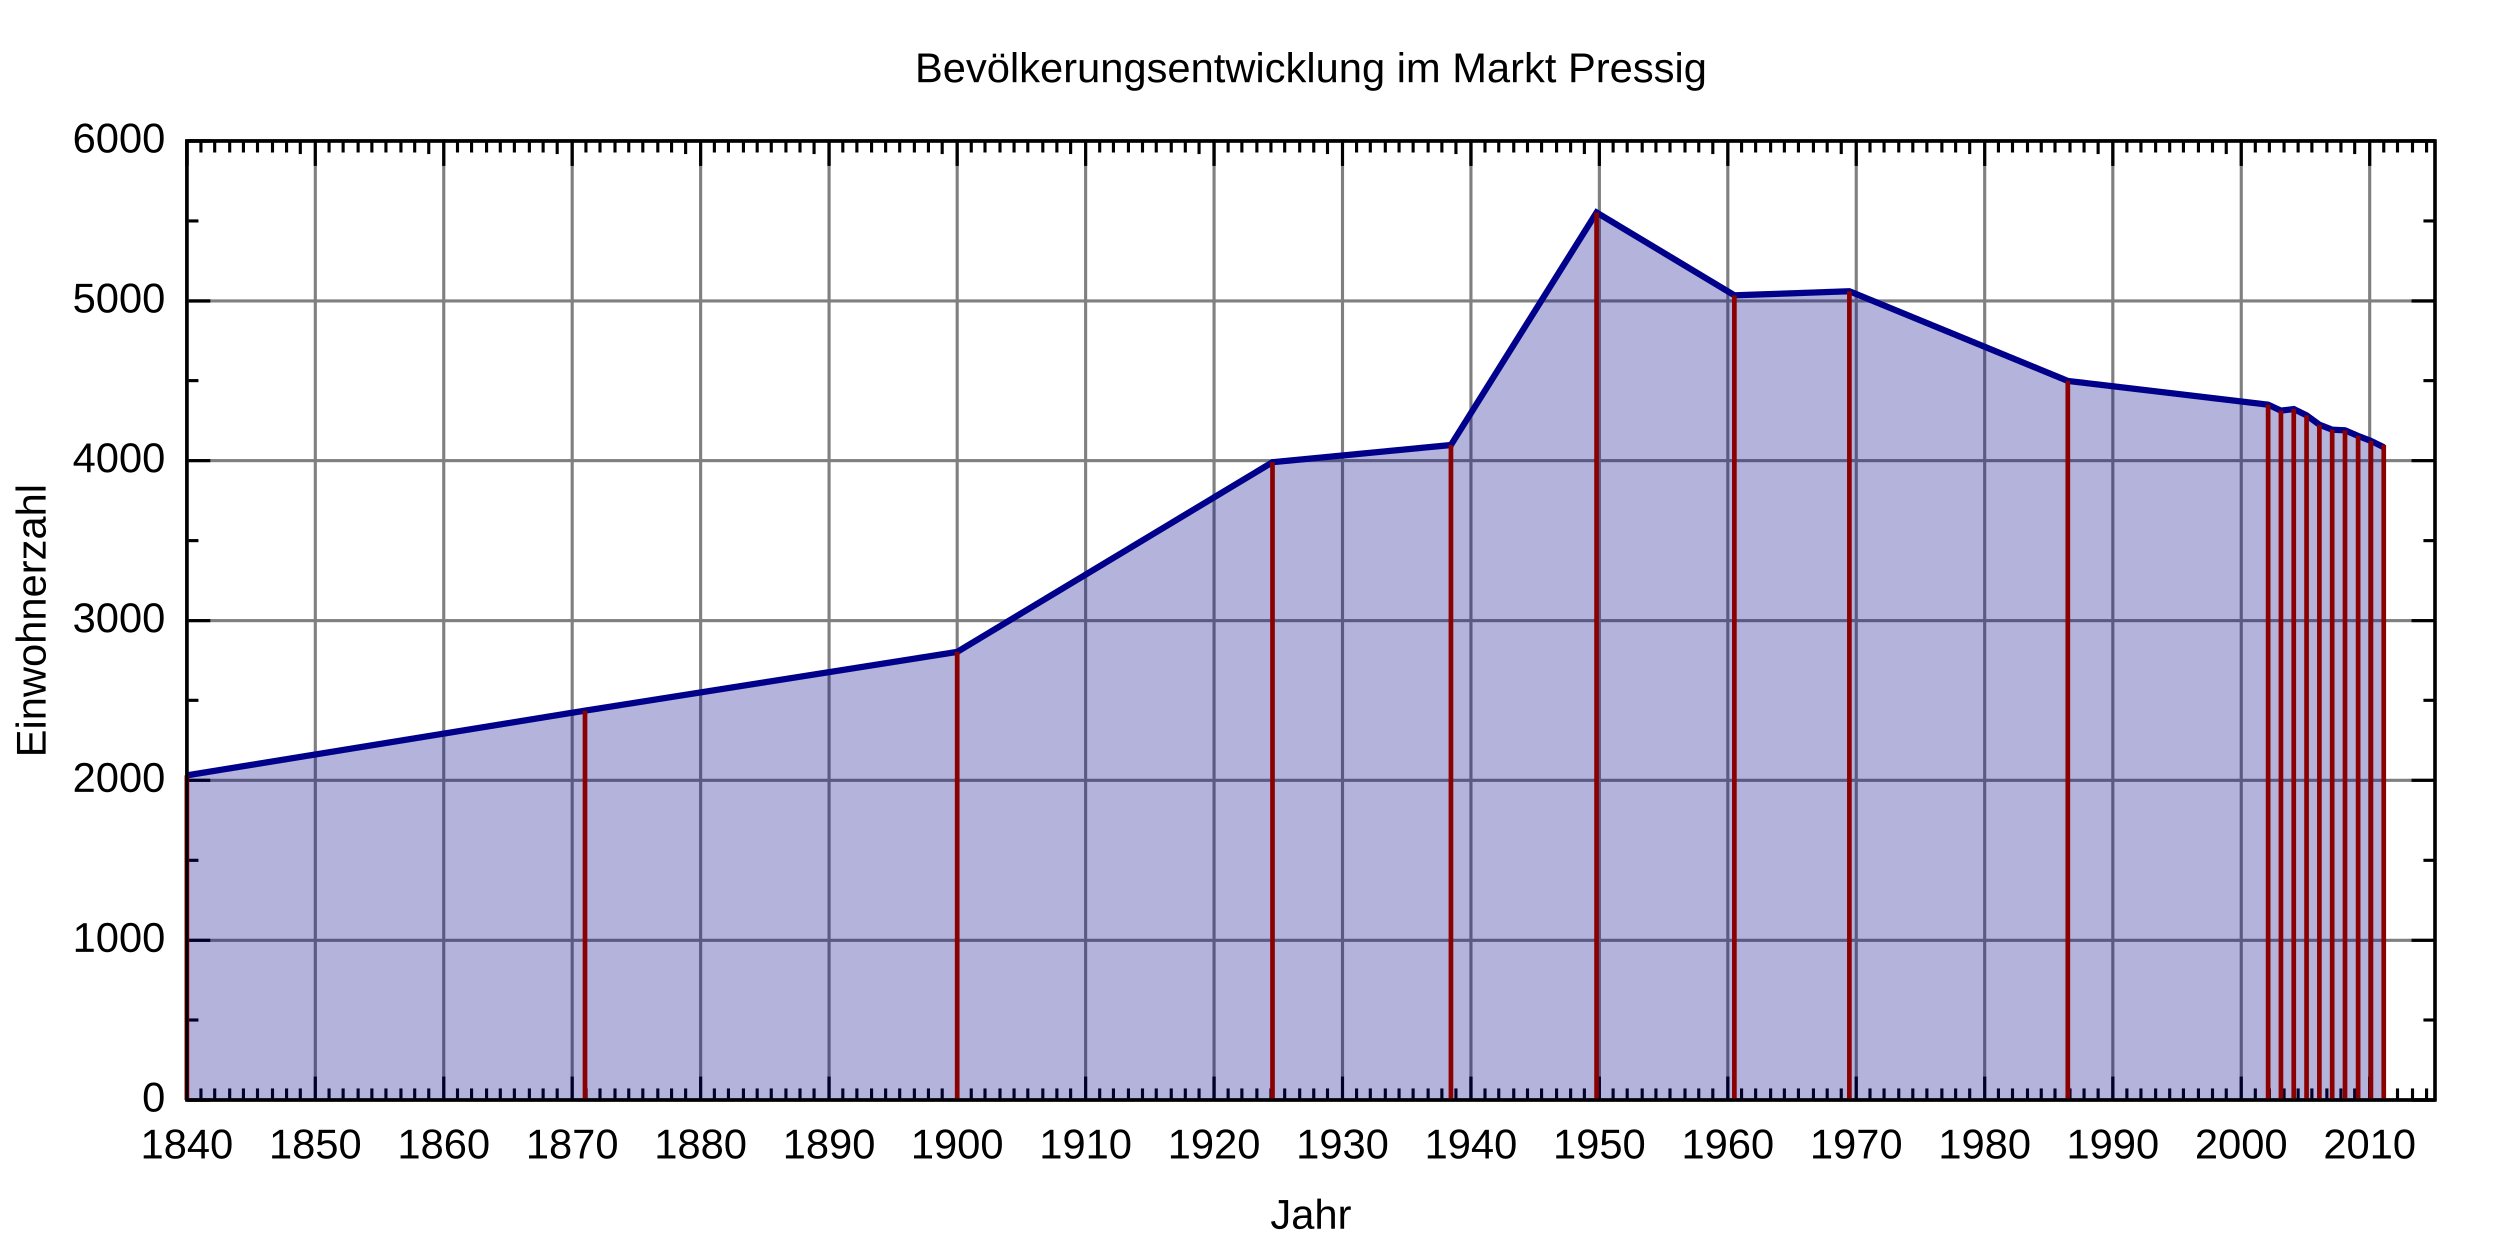
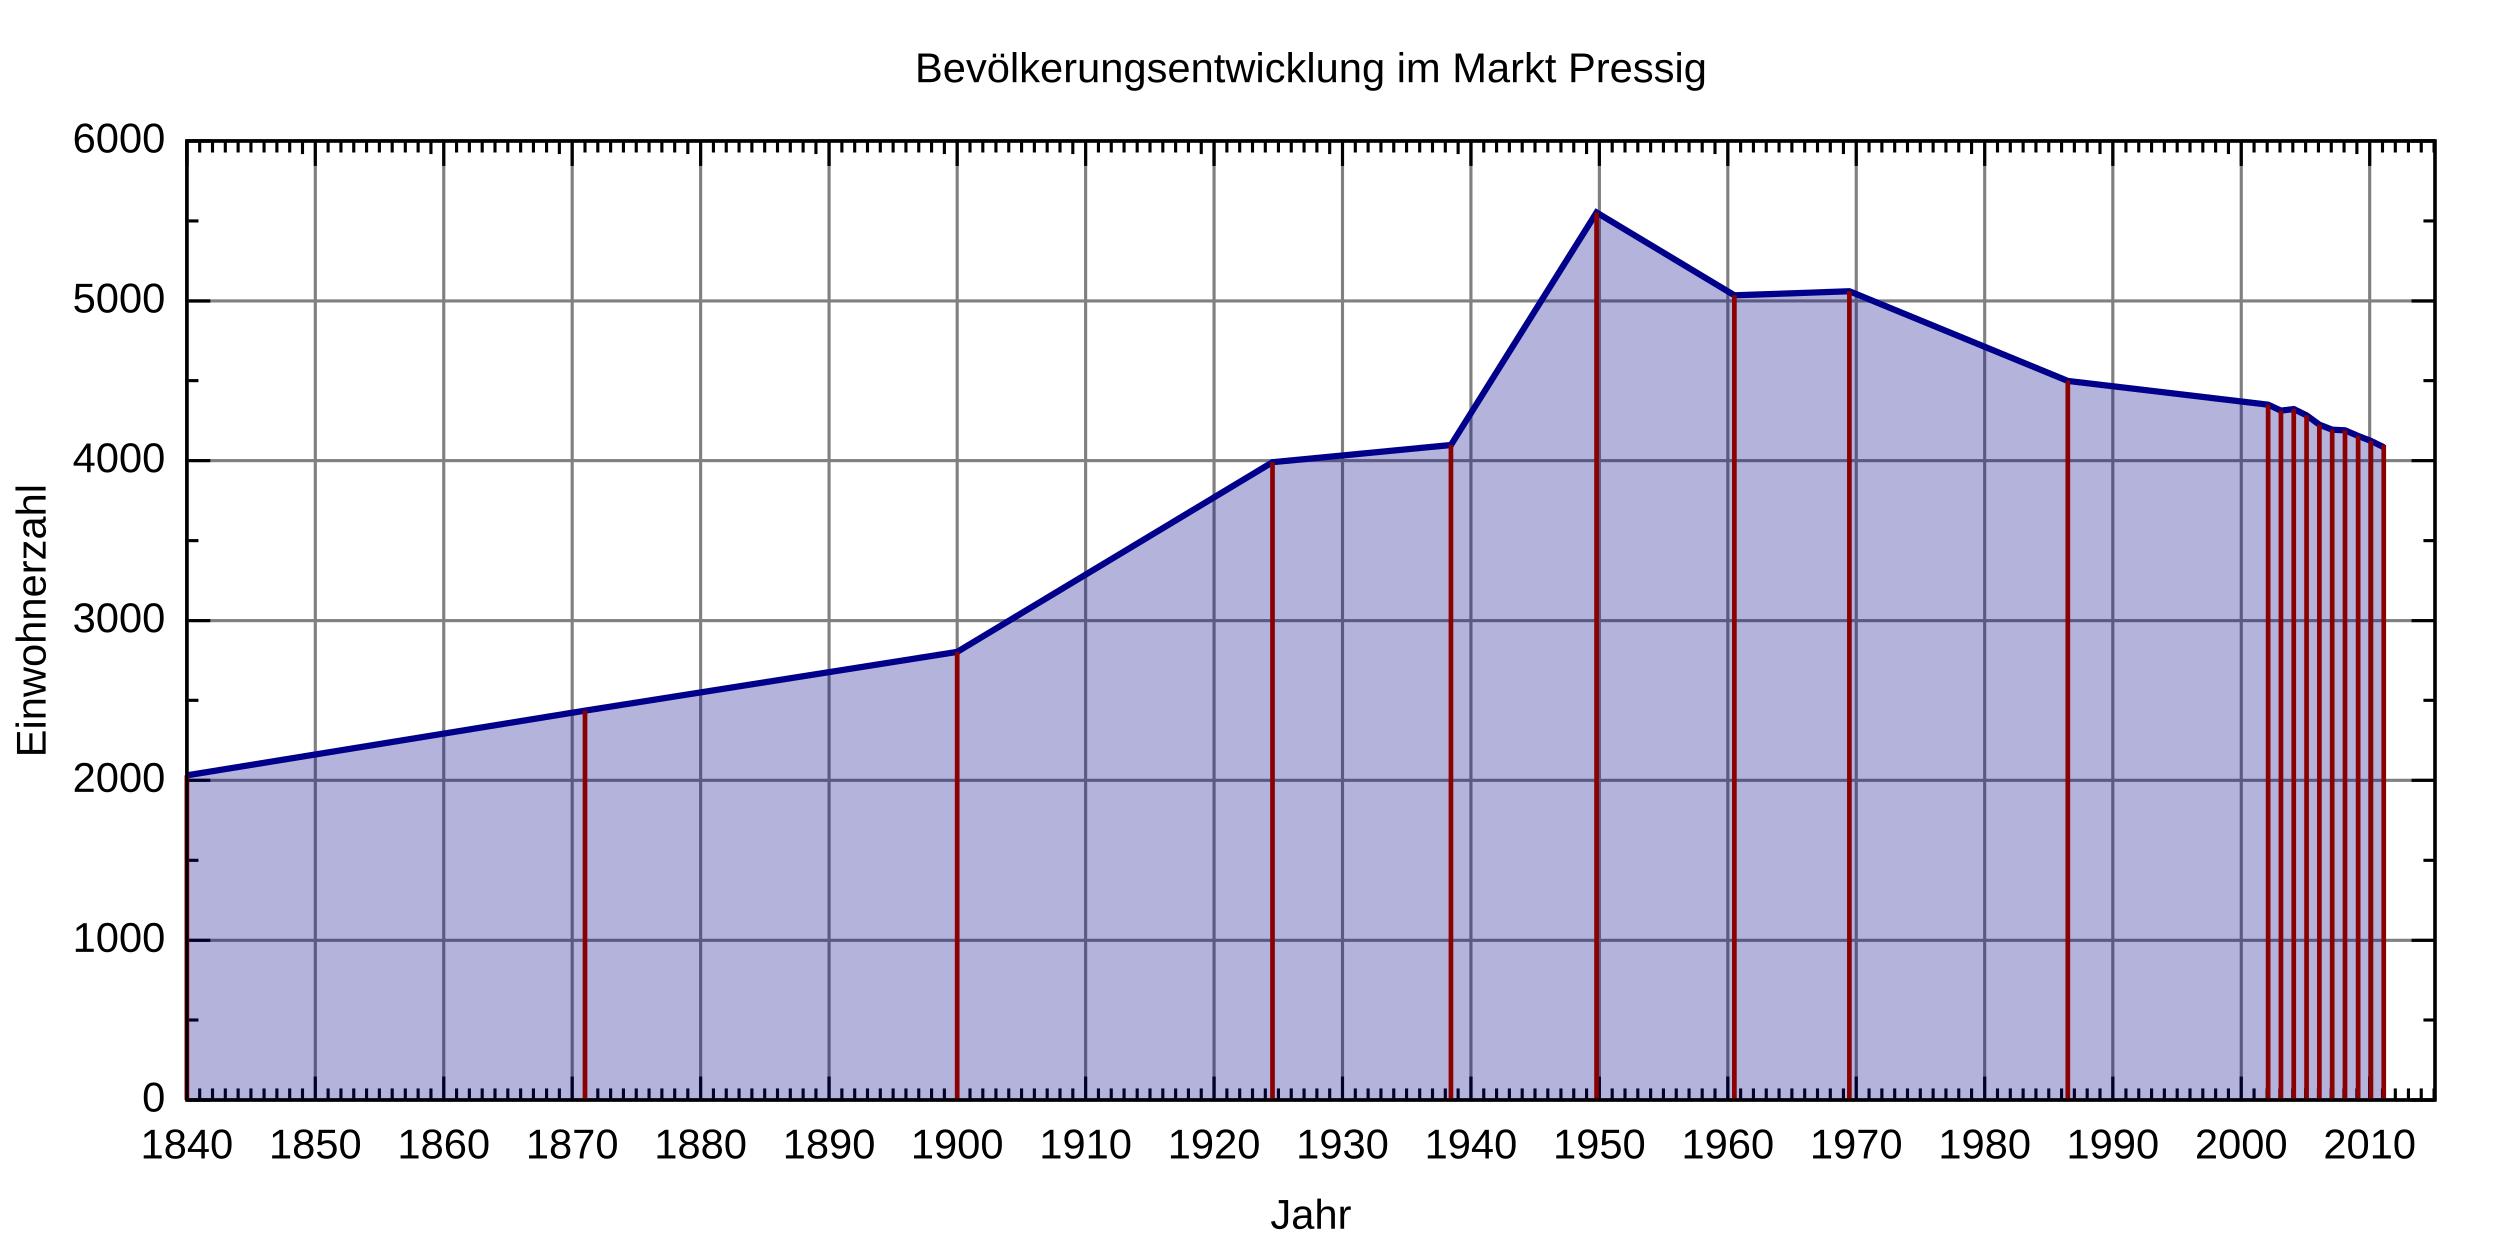
<svg xmlns="http://www.w3.org/2000/svg" xmlns:xlink="http://www.w3.org/1999/xlink" width="800" height="400" viewBox="0 0 800 400">
  <g id="gnuplot_canvas">
    <rect x="0" y="0" width="800" height="400" fill="none" />
    <defs>
      <circle id="gpDot" r="0.5" stroke-width="0.5" />
      <path id="gpPt0" stroke-width="0.267" stroke="currentColor" d="M-1,0 h2 M0,-1 v2" />
      <path id="gpPt1" stroke-width="0.267" stroke="currentColor" d="M-1,-1 L1,1 M1,-1 L-1,1" />
      <path id="gpPt2" stroke-width="0.267" stroke="currentColor" d="M-1,0 L1,0 M0,-1 L0,1 M-1,-1 L1,1 M-1,1 L1,-1" />
      <rect id="gpPt3" stroke-width="0.267" stroke="currentColor" x="-1" y="-1" width="2" height="2" />
      <rect id="gpPt4" stroke-width="0.267" stroke="currentColor" fill="currentColor" x="-1" y="-1" width="2" height="2" />
      <circle id="gpPt5" stroke-width="0.267" stroke="currentColor" cx="0" cy="0" r="1" />
      <use xlink:href="#gpPt5" id="gpPt6" fill="currentColor" stroke="none" />
      <path id="gpPt7" stroke-width="0.267" stroke="currentColor" d="M0,-1.33 L-1.33,0.67 L1.33,0.67 z" />
      <use xlink:href="#gpPt7" id="gpPt8" fill="currentColor" stroke="none" />
      <use xlink:href="#gpPt7" id="gpPt9" stroke="currentColor" transform="rotate(180)" />
      <use xlink:href="#gpPt9" id="gpPt10" fill="currentColor" stroke="none" />
      <use xlink:href="#gpPt3" id="gpPt11" stroke="currentColor" transform="rotate(45)" />
      <use xlink:href="#gpPt11" id="gpPt12" fill="currentColor" stroke="none" />
    </defs>
    <g style="fill:none; color:white; stroke:currentColor; stroke-width:1.00; stroke-linecap:butt; stroke-linejoin:miter">
</g>
    <g style="fill:none; color:black; stroke:currentColor; stroke-width:1.00; stroke-linecap:butt; stroke-linejoin:miter">
</g>
    <g style="fill:none; color:gray; stroke:currentColor; stroke-width:1.00; stroke-linecap:butt; stroke-linejoin:miter">
      <path class="gridline" d="M59.8,352.0 L779.2,352.0  h0.01" />
    </g>
    <g style="fill:none; color:black; stroke:currentColor; stroke-width:1.00; stroke-linecap:butt; stroke-linejoin:miter">
      <path d="M59.8,352.0 L67.3,352.0 M779.2,352.0 L771.7,352.0  h0.01" />
      <g transform="translate(52.9,355.7)" style="stroke:none; fill:black; font-family:Arial; font-size:10.00pt; text-anchor:end">
        <text>0</text>
      </g>
      <path d="M59.8,326.4 L63.5,326.4 M779.2,326.4 L775.5,326.4  h0.01" />
    </g>
    <g style="fill:none; color:gray; stroke:currentColor; stroke-width:1.00; stroke-linecap:butt; stroke-linejoin:miter">
      <path class="gridline" d="M59.8,300.9 L779.2,300.9  h0.01" />
    </g>
    <g style="fill:none; color:black; stroke:currentColor; stroke-width:1.00; stroke-linecap:butt; stroke-linejoin:miter">
      <path d="M59.8,300.9 L67.3,300.9 M779.2,300.9 L771.7,300.9  h0.01" />
      <g transform="translate(52.9,304.6)" style="stroke:none; fill:black; font-family:Arial; font-size:10.00pt; text-anchor:end">
        <text>1000</text>
      </g>
      <path d="M59.8,275.3 L63.5,275.3 M779.2,275.3 L775.5,275.3  h0.01" />
    </g>
    <g style="fill:none; color:gray; stroke:currentColor; stroke-width:1.00; stroke-linecap:butt; stroke-linejoin:miter">
      <path class="gridline" d="M59.8,249.7 L779.2,249.7  h0.01" />
    </g>
    <g style="fill:none; color:black; stroke:currentColor; stroke-width:1.00; stroke-linecap:butt; stroke-linejoin:miter">
      <path d="M59.8,249.7 L67.3,249.7 M779.2,249.7 L771.7,249.7  h0.01" />
      <g transform="translate(52.9,253.4)" style="stroke:none; fill:black; font-family:Arial; font-size:10.00pt; text-anchor:end">
        <text>2000</text>
      </g>
      <path d="M59.8,224.1 L63.5,224.1 M779.2,224.1 L775.5,224.1  h0.01" />
    </g>
    <g style="fill:none; color:gray; stroke:currentColor; stroke-width:1.00; stroke-linecap:butt; stroke-linejoin:miter">
      <path class="gridline" d="M59.8,198.6 L779.2,198.6  h0.01" />
    </g>
    <g style="fill:none; color:black; stroke:currentColor; stroke-width:1.00; stroke-linecap:butt; stroke-linejoin:miter">
      <path d="M59.8,198.6 L67.3,198.6 M779.2,198.6 L771.7,198.6  h0.01" />
      <g transform="translate(52.9,202.3)" style="stroke:none; fill:black; font-family:Arial; font-size:10.00pt; text-anchor:end">
        <text>3000</text>
      </g>
      <path d="M59.8,173.0 L63.5,173.0 M779.2,173.0 L775.5,173.0  h0.01" />
    </g>
    <g style="fill:none; color:gray; stroke:currentColor; stroke-width:1.00; stroke-linecap:butt; stroke-linejoin:miter">
      <path class="gridline" d="M59.8,147.4 L779.2,147.4  h0.01" />
    </g>
    <g style="fill:none; color:black; stroke:currentColor; stroke-width:1.00; stroke-linecap:butt; stroke-linejoin:miter">
      <path d="M59.8,147.4 L67.3,147.4 M779.2,147.4 L771.7,147.4  h0.01" />
      <g transform="translate(52.9,151.1)" style="stroke:none; fill:black; font-family:Arial; font-size:10.00pt; text-anchor:end">
        <text>4000</text>
      </g>
      <path d="M59.8,121.8 L63.5,121.8 M779.2,121.8 L775.5,121.8  h0.01" />
    </g>
    <g style="fill:none; color:gray; stroke:currentColor; stroke-width:1.00; stroke-linecap:butt; stroke-linejoin:miter">
      <path class="gridline" d="M59.8,96.3 L779.2,96.3  h0.01" />
    </g>
    <g style="fill:none; color:black; stroke:currentColor; stroke-width:1.00; stroke-linecap:butt; stroke-linejoin:miter">
      <path d="M59.8,96.3 L67.3,96.3 M779.2,96.3 L771.7,96.3  h0.01" />
      <g transform="translate(52.9,100.0)" style="stroke:none; fill:black; font-family:Arial; font-size:10.00pt; text-anchor:end">
        <text>5000</text>
      </g>
      <path d="M59.8,70.7 L63.5,70.7 M779.2,70.7 L775.5,70.7  h0.01" />
    </g>
    <g style="fill:none; color:gray; stroke:currentColor; stroke-width:1.00; stroke-linecap:butt; stroke-linejoin:miter">
      <path class="gridline" d="M59.8,45.1 L779.2,45.1  h0.01" />
    </g>
    <g style="fill:none; color:black; stroke:currentColor; stroke-width:1.00; stroke-linecap:butt; stroke-linejoin:miter">
      <path d="M59.8,45.1 L67.3,45.1 M779.2,45.1 L771.7,45.1  h0.01" />
      <g transform="translate(52.9,48.8)" style="stroke:none; fill:black; font-family:Arial; font-size:10.00pt; text-anchor:end">
        <text>6000</text>
      </g>
    </g>
    <g style="fill:none; color:gray; stroke:currentColor; stroke-width:1.00; stroke-linecap:butt; stroke-linejoin:miter">
      <path class="gridline" d="M59.8,352.0 L59.8,45.1  h0.01" />
    </g>
    <g style="fill:none; color:black; stroke:currentColor; stroke-width:1.00; stroke-linecap:butt; stroke-linejoin:miter">
      <path d="M59.8,352.0 L59.8,344.5 M59.8,45.1 L59.8,52.6  h0.01" />
      <g transform="translate(59.8,370.7)" style="stroke:none; fill:black; font-family:Arial; font-size:10.00pt; text-anchor:middle">
        <text>1840</text>
      </g>
-       <path d="M64.3,352.0 L64.3,348.3 M64.3,45.1 L64.3,48.8 M68.7,352.0 L68.7,348.3 M68.7,45.1 L68.7,48.8    M73.5,352.0 L73.5,348.3 M73.5,45.1 L73.5,48.8 M77.9,352.0 L77.9,348.3 M77.9,45.1 L77.9,48.8    M82.4,352.0 L82.4,348.3 M82.4,45.1 L82.4,48.8 M87.2,352.0 L87.2,348.3 M87.2,45.1 L87.2,48.8    M91.7,352.0 L91.7,348.3 M91.7,45.1 L91.7,48.8 M96.1,352.0 L96.1,348.3 M96.1,45.1 L96.1,48.8     h0.01" />
+       <path d="M63.9,352.0 L63.9,348.3 M63.9,45.1 L63.9,48.8 M68.0,352.0 L68.0,348.3 M68.0,45.1 L68.0,48.8    M72.1,352.0 L72.1,348.3 M72.1,45.1 L72.1,48.8 M76.2,352.0 L76.2,348.3 M76.2,45.1 L76.2,48.8    M80.3,352.0 L80.3,348.3 M80.3,45.1 L80.3,48.8 M84.5,352.0 L84.5,348.3 M84.5,45.1 L84.5,48.8    M88.6,352.0 L88.6,348.3 M88.6,45.1 L88.6,48.8 M92.7,352.0 L92.7,348.3 M92.7,45.1 L92.7,48.8    M96.8,352.0 L96.8,348.3 M96.8,45.1 L96.8,48.8  h0.01" />
    </g>
    <g style="fill:none; color:gray; stroke:currentColor; stroke-width:1.00; stroke-linecap:butt; stroke-linejoin:miter">
      <path class="gridline" d="M100.9,352.0 L100.9,45.1  h0.01" />
    </g>
    <g style="fill:none; color:black; stroke:currentColor; stroke-width:1.00; stroke-linecap:butt; stroke-linejoin:miter">
      <path d="M100.9,352.0 L100.9,344.5 M100.9,45.1 L100.9,52.6  h0.01" />
      <g transform="translate(100.9,370.7)" style="stroke:none; fill:black; font-family:Arial; font-size:10.00pt; text-anchor:middle">
        <text>1850</text>
      </g>
-       <path d="M105.3,352.0 L105.3,348.3 M105.3,45.1 L105.3,48.8 M109.8,352.0 L109.8,348.3 M109.8,45.1 L109.8,48.8    M114.6,352.0 L114.6,348.3 M114.6,45.1 L114.6,48.8 M119.0,352.0 L119.0,348.3 M119.0,45.1 L119.0,48.8    M123.5,352.0 L123.5,348.3 M123.5,45.1 L123.5,48.8 M128.3,352.0 L128.3,348.3 M128.3,45.1 L128.3,48.8    M132.7,352.0 L132.7,348.3 M132.7,45.1 L132.7,48.8 M137.2,352.0 L137.2,348.3 M137.2,45.1 L137.2,48.8     h0.01" />
+       <path d="M105.0,352.0 L105.0,348.3 M105.0,45.1 L105.0,48.8 M109.1,352.0 L109.1,348.3 M109.1,45.1 L109.1,48.8    M113.2,352.0 L113.2,348.3 M113.2,45.1 L113.2,48.8 M117.3,352.0 L117.3,348.3 M117.3,45.1 L117.3,48.8    M121.4,352.0 L121.4,348.3 M121.4,45.1 L121.4,48.8 M125.5,352.0 L125.5,348.3 M125.5,45.1 L125.5,48.8    M129.7,352.0 L129.7,348.3 M129.7,45.1 L129.7,48.8 M133.8,352.0 L133.8,348.3 M133.8,45.1 L133.8,48.8    M137.9,352.0 L137.9,348.3 M137.9,45.1 L137.9,48.8  h0.01" />
    </g>
    <g style="fill:none; color:gray; stroke:currentColor; stroke-width:1.00; stroke-linecap:butt; stroke-linejoin:miter">
      <path class="gridline" d="M142.0,352.0 L142.0,45.1  h0.01" />
    </g>
    <g style="fill:none; color:black; stroke:currentColor; stroke-width:1.00; stroke-linecap:butt; stroke-linejoin:miter">
      <path d="M142.0,352.0 L142.0,344.5 M142.0,45.1 L142.0,52.6  h0.01" />
      <g transform="translate(142.0,370.7)" style="stroke:none; fill:black; font-family:Arial; font-size:10.00pt; text-anchor:middle">
        <text>1860</text>
      </g>
-       <path d="M146.4,352.0 L146.4,348.3 M146.4,45.1 L146.4,48.8 M150.9,352.0 L150.9,348.3 M150.9,45.1 L150.9,48.8    M155.7,352.0 L155.7,348.3 M155.7,45.1 L155.7,48.8 M160.1,352.0 L160.1,348.3 M160.1,45.1 L160.1,48.8    M164.6,352.0 L164.6,348.3 M164.6,45.1 L164.6,48.8 M169.4,352.0 L169.4,348.3 M169.4,45.1 L169.4,48.8    M173.8,352.0 L173.8,348.3 M173.8,45.1 L173.8,48.8 M178.3,352.0 L178.3,348.3 M178.3,45.1 L178.3,48.8     h0.01" />
+       <path d="M146.1,352.0 L146.1,348.3 M146.1,45.1 L146.1,48.8 M150.2,352.0 L150.2,348.3 M150.2,45.1 L150.2,48.8    M154.3,352.0 L154.3,348.3 M154.3,45.1 L154.3,48.8 M158.4,352.0 L158.4,348.3 M158.4,45.1 L158.4,48.8    M162.5,352.0 L162.5,348.3 M162.5,45.1 L162.5,48.8 M166.6,352.0 L166.6,348.3 M166.6,45.1 L166.6,48.8    M170.7,352.0 L170.7,348.3 M170.7,45.1 L170.7,48.8 M174.9,352.0 L174.9,348.3 M174.9,45.1 L174.9,48.8    M179.0,352.0 L179.0,348.3 M179.0,45.1 L179.0,48.8  h0.01" />
    </g>
    <g style="fill:none; color:gray; stroke:currentColor; stroke-width:1.00; stroke-linecap:butt; stroke-linejoin:miter">
      <path class="gridline" d="M183.1,352.0 L183.1,45.1  h0.01" />
    </g>
    <g style="fill:none; color:black; stroke:currentColor; stroke-width:1.00; stroke-linecap:butt; stroke-linejoin:miter">
      <path d="M183.1,352.0 L183.1,344.5 M183.1,45.1 L183.1,52.6  h0.01" />
      <g transform="translate(183.1,370.7)" style="stroke:none; fill:black; font-family:Arial; font-size:10.00pt; text-anchor:middle">
        <text>1870</text>
      </g>
-       <path d="M187.5,352.0 L187.5,348.3 M187.5,45.1 L187.5,48.8 M192.0,352.0 L192.0,348.3 M192.0,45.1 L192.0,48.8    M196.8,352.0 L196.8,348.3 M196.8,45.1 L196.8,48.8 M201.2,352.0 L201.2,348.3 M201.2,45.1 L201.2,48.8    M205.7,352.0 L205.7,348.3 M205.7,45.1 L205.7,48.8 M210.5,352.0 L210.5,348.3 M210.5,45.1 L210.5,48.8    M214.9,352.0 L214.9,348.3 M214.9,45.1 L214.9,48.8 M219.4,352.0 L219.4,348.3 M219.4,45.1 L219.4,48.8     h0.01" />
+       <path d="M187.2,352.0 L187.2,348.3 M187.2,45.1 L187.2,48.8 M191.3,352.0 L191.3,348.3 M191.3,45.1 L191.3,48.8    M195.4,352.0 L195.4,348.3 M195.4,45.1 L195.4,48.8 M199.5,352.0 L199.5,348.3 M199.5,45.1 L199.5,48.8    M203.6,352.0 L203.6,348.3 M203.6,45.1 L203.6,48.8 M207.7,352.0 L207.7,348.3 M207.7,45.1 L207.7,48.8    M211.8,352.0 L211.8,348.3 M211.8,45.1 L211.8,48.8 M215.9,352.0 L215.9,348.3 M215.9,45.1 L215.9,48.8    M220.1,352.0 L220.1,348.3 M220.1,45.1 L220.1,48.8  h0.01" />
    </g>
    <g style="fill:none; color:gray; stroke:currentColor; stroke-width:1.00; stroke-linecap:butt; stroke-linejoin:miter">
      <path class="gridline" d="M224.2,352.0 L224.2,45.1  h0.01" />
    </g>
    <g style="fill:none; color:black; stroke:currentColor; stroke-width:1.00; stroke-linecap:butt; stroke-linejoin:miter">
      <path d="M224.2,352.0 L224.2,344.5 M224.2,45.1 L224.2,52.6  h0.01" />
      <g transform="translate(224.2,370.7)" style="stroke:none; fill:black; font-family:Arial; font-size:10.00pt; text-anchor:middle">
        <text>1880</text>
      </g>
-       <path d="M228.6,352.0 L228.6,348.3 M228.6,45.1 L228.6,48.8 M233.1,352.0 L233.1,348.3 M233.1,45.1 L233.1,48.8    M237.9,352.0 L237.9,348.3 M237.9,45.1 L237.9,48.8 M242.3,352.0 L242.3,348.3 M242.3,45.1 L242.3,48.8    M246.8,352.0 L246.8,348.3 M246.8,45.1 L246.8,48.8 M251.5,352.0 L251.5,348.3 M251.5,45.1 L251.5,48.8    M256.0,352.0 L256.0,348.3 M256.0,45.1 L256.0,48.8 M260.5,352.0 L260.5,348.3 M260.5,45.1 L260.5,48.8     h0.01" />
+       <path d="M228.3,352.0 L228.3,348.3 M228.3,45.1 L228.3,48.8 M232.4,352.0 L232.4,348.3 M232.4,45.1 L232.4,48.8    M236.5,352.0 L236.5,348.3 M236.5,45.1 L236.5,48.8 M240.6,352.0 L240.6,348.3 M240.6,45.1 L240.6,48.8    M244.7,352.0 L244.7,348.3 M244.7,45.1 L244.7,48.8 M248.8,352.0 L248.8,348.3 M248.8,45.1 L248.8,48.8    M252.9,352.0 L252.9,348.3 M252.9,45.1 L252.9,48.8 M257.0,352.0 L257.0,348.3 M257.0,45.1 L257.0,48.8    M261.1,352.0 L261.1,348.3 M261.1,45.1 L261.1,48.8  h0.01" />
    </g>
    <g style="fill:none; color:gray; stroke:currentColor; stroke-width:1.00; stroke-linecap:butt; stroke-linejoin:miter">
      <path class="gridline" d="M265.3,352.0 L265.3,45.1  h0.01" />
    </g>
    <g style="fill:none; color:black; stroke:currentColor; stroke-width:1.00; stroke-linecap:butt; stroke-linejoin:miter">
      <path d="M265.3,352.0 L265.3,344.5 M265.3,45.1 L265.3,52.6  h0.01" />
      <g transform="translate(265.3,370.7)" style="stroke:none; fill:black; font-family:Arial; font-size:10.00pt; text-anchor:middle">
        <text>1890</text>
      </g>
-       <path d="M269.7,352.0 L269.7,348.3 M269.7,45.1 L269.7,48.8 M274.2,352.0 L274.2,348.3 M274.2,45.1 L274.2,48.8    M278.9,352.0 L278.9,348.3 M278.9,45.1 L278.9,48.8 M283.4,352.0 L283.4,348.3 M283.4,45.1 L283.4,48.8    M287.9,352.0 L287.9,348.3 M287.9,45.1 L287.9,48.8 M292.6,352.0 L292.6,348.3 M292.6,45.1 L292.6,48.8    M297.1,352.0 L297.1,348.3 M297.1,45.1 L297.1,48.8 M301.5,352.0 L301.5,348.3 M301.5,45.1 L301.5,48.8     h0.01" />
+       <path d="M269.4,352.0 L269.4,348.3 M269.4,45.1 L269.4,48.8 M273.5,352.0 L273.5,348.3 M273.5,45.1 L273.5,48.8    M277.6,352.0 L277.6,348.3 M277.6,45.1 L277.6,48.8 M281.7,352.0 L281.7,348.3 M281.7,45.1 L281.7,48.8    M285.8,352.0 L285.8,348.3 M285.8,45.1 L285.8,48.8 M289.9,352.0 L289.9,348.3 M289.9,45.1 L289.9,48.8    M294.0,352.0 L294.0,348.3 M294.0,45.1 L294.0,48.8 M298.1,352.0 L298.1,348.3 M298.1,45.1 L298.1,48.8    M302.2,352.0 L302.2,348.3 M302.2,45.1 L302.2,48.8  h0.01" />
    </g>
    <g style="fill:none; color:gray; stroke:currentColor; stroke-width:1.00; stroke-linecap:butt; stroke-linejoin:miter">
      <path class="gridline" d="M306.3,352.0 L306.3,45.1  h0.01" />
    </g>
    <g style="fill:none; color:black; stroke:currentColor; stroke-width:1.00; stroke-linecap:butt; stroke-linejoin:miter">
      <path d="M306.3,352.0 L306.3,344.5 M306.3,45.1 L306.3,52.6  h0.01" />
      <g transform="translate(306.3,370.7)" style="stroke:none; fill:black; font-family:Arial; font-size:10.00pt; text-anchor:middle">
        <text>1900</text>
      </g>
-       <path d="M310.8,352.0 L310.8,348.3 M310.8,45.1 L310.8,48.8 M315.2,352.0 L315.2,348.3 M315.2,45.1 L315.2,48.8    M320.0,352.0 L320.0,348.3 M320.0,45.1 L320.0,48.8 M324.5,352.0 L324.5,348.3 M324.5,45.1 L324.5,48.8    M328.9,352.0 L328.9,348.3 M328.9,45.1 L328.9,48.8 M333.7,352.0 L333.7,348.3 M333.7,45.1 L333.7,48.8    M338.2,352.0 L338.2,348.3 M338.2,45.1 L338.2,48.8 M342.6,352.0 L342.6,348.3 M342.6,45.1 L342.6,48.8     h0.01" />
+       <path d="M310.4,352.0 L310.4,348.3 M310.4,45.1 L310.4,48.8 M314.5,352.0 L314.5,348.3 M314.5,45.1 L314.5,48.8    M318.7,352.0 L318.7,348.3 M318.7,45.1 L318.7,48.8 M322.8,352.0 L322.8,348.3 M322.8,45.1 L322.8,48.8    M326.9,352.0 L326.9,348.3 M326.9,45.1 L326.9,48.8 M331.0,352.0 L331.0,348.3 M331.0,45.1 L331.0,48.8    M335.1,352.0 L335.1,348.3 M335.1,45.1 L335.1,48.8 M339.2,352.0 L339.2,348.3 M339.2,45.1 L339.2,48.8    M343.3,352.0 L343.3,348.3 M343.3,45.1 L343.3,48.8  h0.01" />
    </g>
    <g style="fill:none; color:gray; stroke:currentColor; stroke-width:1.00; stroke-linecap:butt; stroke-linejoin:miter">
      <path class="gridline" d="M347.4,352.0 L347.4,45.1  h0.01" />
    </g>
    <g style="fill:none; color:black; stroke:currentColor; stroke-width:1.00; stroke-linecap:butt; stroke-linejoin:miter">
      <path d="M347.4,352.0 L347.4,344.5 M347.4,45.1 L347.4,52.6  h0.01" />
      <g transform="translate(347.4,370.7)" style="stroke:none; fill:black; font-family:Arial; font-size:10.00pt; text-anchor:middle">
        <text>1910</text>
      </g>
-       <path d="M351.9,352.0 L351.9,348.3 M351.9,45.1 L351.9,48.8 M356.3,352.0 L356.3,348.3 M356.3,45.1 L356.3,48.8    M361.1,352.0 L361.1,348.3 M361.1,45.1 L361.1,48.8 M365.6,352.0 L365.6,348.3 M365.6,45.1 L365.6,48.8    M370.0,352.0 L370.0,348.3 M370.0,45.1 L370.0,48.8 M374.8,352.0 L374.8,348.3 M374.8,45.1 L374.8,48.8    M379.3,352.0 L379.3,348.3 M379.3,45.1 L379.3,48.8 M383.7,352.0 L383.7,348.3 M383.7,45.1 L383.7,48.8     h0.01" />
+       <path d="M351.5,352.0 L351.5,348.3 M351.5,45.1 L351.5,48.8 M355.6,352.0 L355.6,348.3 M355.6,45.1 L355.6,48.8    M359.7,352.0 L359.7,348.3 M359.7,45.1 L359.7,48.8 M363.9,352.0 L363.9,348.3 M363.9,45.1 L363.9,48.8    M368.0,352.0 L368.0,348.3 M368.0,45.1 L368.0,48.8 M372.1,352.0 L372.1,348.3 M372.1,45.1 L372.1,48.8    M376.2,352.0 L376.2,348.3 M376.2,45.1 L376.2,48.8 M380.3,352.0 L380.3,348.3 M380.3,45.1 L380.3,48.8    M384.4,352.0 L384.4,348.3 M384.4,45.1 L384.4,48.8  h0.01" />
    </g>
    <g style="fill:none; color:gray; stroke:currentColor; stroke-width:1.00; stroke-linecap:butt; stroke-linejoin:miter">
      <path class="gridline" d="M388.5,352.0 L388.5,45.1  h0.01" />
    </g>
    <g style="fill:none; color:black; stroke:currentColor; stroke-width:1.00; stroke-linecap:butt; stroke-linejoin:miter">
      <path d="M388.5,352.0 L388.5,344.5 M388.5,45.1 L388.5,52.6  h0.01" />
      <g transform="translate(388.5,370.7)" style="stroke:none; fill:black; font-family:Arial; font-size:10.00pt; text-anchor:middle">
        <text>1920</text>
      </g>
-       <path d="M393.0,352.0 L393.0,348.3 M393.0,45.1 L393.0,48.8 M397.4,352.0 L397.4,348.3 M397.4,45.1 L397.4,48.8    M402.2,352.0 L402.2,348.3 M402.2,45.1 L402.2,48.8 M406.7,352.0 L406.7,348.3 M406.7,45.1 L406.7,48.8    M411.1,352.0 L411.1,348.3 M411.1,45.1 L411.1,48.8 M415.9,352.0 L415.9,348.3 M415.9,45.1 L415.9,48.8    M420.4,352.0 L420.4,348.3 M420.4,45.1 L420.4,48.8 M424.8,352.0 L424.8,348.3 M424.8,45.1 L424.8,48.8     h0.01" />
+       <path d="M392.6,352.0 L392.6,348.3 M392.6,45.1 L392.6,48.8 M396.7,352.0 L396.7,348.3 M396.7,45.1 L396.7,48.8    M400.8,352.0 L400.8,348.3 M400.8,45.1 L400.8,48.8 M404.9,352.0 L404.9,348.3 M404.9,45.1 L404.9,48.8    M409.1,352.0 L409.1,348.3 M409.1,45.1 L409.1,48.8 M413.2,352.0 L413.2,348.3 M413.2,45.1 L413.2,48.8    M417.3,352.0 L417.3,348.3 M417.3,45.1 L417.3,48.8 M421.4,352.0 L421.4,348.3 M421.4,45.1 L421.4,48.8    M425.5,352.0 L425.5,348.3 M425.5,45.1 L425.5,48.8  h0.01" />
    </g>
    <g style="fill:none; color:gray; stroke:currentColor; stroke-width:1.00; stroke-linecap:butt; stroke-linejoin:miter">
      <path class="gridline" d="M429.6,352.0 L429.6,45.1  h0.01" />
    </g>
    <g style="fill:none; color:black; stroke:currentColor; stroke-width:1.00; stroke-linecap:butt; stroke-linejoin:miter">
      <path d="M429.6,352.0 L429.6,344.5 M429.6,45.1 L429.6,52.6  h0.01" />
      <g transform="translate(429.6,370.7)" style="stroke:none; fill:black; font-family:Arial; font-size:10.00pt; text-anchor:middle">
        <text>1930</text>
      </g>
-       <path d="M434.1,352.0 L434.1,348.3 M434.1,45.1 L434.1,48.8 M438.5,352.0 L438.5,348.3 M438.5,45.1 L438.5,48.8    M443.3,352.0 L443.3,348.3 M443.3,45.1 L443.3,48.8 M447.7,352.0 L447.7,348.3 M447.7,45.1 L447.7,48.8    M452.2,352.0 L452.2,348.3 M452.2,45.1 L452.2,48.8 M457.0,352.0 L457.0,348.3 M457.0,45.1 L457.0,48.8    M461.4,352.0 L461.4,348.3 M461.4,45.1 L461.4,48.8 M465.9,352.0 L465.9,348.3 M465.9,45.1 L465.9,48.8     h0.01" />
+       <path d="M433.7,352.0 L433.7,348.3 M433.7,45.1 L433.7,48.8 M437.8,352.0 L437.8,348.3 M437.8,45.1 L437.8,48.8    M441.9,352.0 L441.9,348.3 M441.9,45.1 L441.9,48.8 M446.0,352.0 L446.0,348.3 M446.0,45.1 L446.0,48.8    M450.1,352.0 L450.1,348.3 M450.1,45.1 L450.1,48.8 M454.3,352.0 L454.3,348.3 M454.3,45.1 L454.3,48.8    M458.4,352.0 L458.4,348.3 M458.4,45.1 L458.4,48.8 M462.5,352.0 L462.5,348.3 M462.5,45.1 L462.5,48.8    M466.6,352.0 L466.6,348.3 M466.6,45.1 L466.6,48.8  h0.01" />
    </g>
    <g style="fill:none; color:gray; stroke:currentColor; stroke-width:1.00; stroke-linecap:butt; stroke-linejoin:miter">
      <path class="gridline" d="M470.7,352.0 L470.7,45.1  h0.01" />
    </g>
    <g style="fill:none; color:black; stroke:currentColor; stroke-width:1.00; stroke-linecap:butt; stroke-linejoin:miter">
      <path d="M470.7,352.0 L470.7,344.5 M470.7,45.1 L470.7,52.6  h0.01" />
      <g transform="translate(470.7,370.7)" style="stroke:none; fill:black; font-family:Arial; font-size:10.00pt; text-anchor:middle">
        <text>1940</text>
      </g>
-       <path d="M475.2,352.0 L475.2,348.3 M475.2,45.1 L475.2,48.8 M479.6,352.0 L479.6,348.3 M479.6,45.1 L479.6,48.8    M484.4,352.0 L484.4,348.3 M484.4,45.1 L484.4,48.8 M488.8,352.0 L488.8,348.3 M488.8,45.1 L488.8,48.8    M493.3,352.0 L493.3,348.3 M493.3,45.1 L493.3,48.8 M498.1,352.0 L498.1,348.3 M498.1,45.1 L498.1,48.8    M502.6,352.0 L502.6,348.3 M502.6,45.1 L502.6,48.8 M507.0,352.0 L507.0,348.3 M507.0,45.1 L507.0,48.8     h0.01" />
+       <path d="M474.8,352.0 L474.8,348.3 M474.8,45.1 L474.8,48.8 M478.9,352.0 L478.9,348.3 M478.9,45.1 L478.9,48.8    M483.0,352.0 L483.0,348.3 M483.0,45.1 L483.0,48.8 M487.1,352.0 L487.1,348.3 M487.1,45.1 L487.1,48.8    M491.2,352.0 L491.2,348.3 M491.2,45.1 L491.2,48.8 M495.3,352.0 L495.3,348.3 M495.3,45.1 L495.3,48.8    M499.5,352.0 L499.5,348.3 M499.5,45.1 L499.5,48.8 M503.6,352.0 L503.6,348.3 M503.6,45.1 L503.6,48.8    M507.7,352.0 L507.7,348.3 M507.7,45.1 L507.7,48.8  h0.01" />
    </g>
    <g style="fill:none; color:gray; stroke:currentColor; stroke-width:1.00; stroke-linecap:butt; stroke-linejoin:miter">
      <path class="gridline" d="M511.8,352.0 L511.8,45.1  h0.01" />
    </g>
    <g style="fill:none; color:black; stroke:currentColor; stroke-width:1.00; stroke-linecap:butt; stroke-linejoin:miter">
      <path d="M511.8,352.0 L511.8,344.5 M511.8,45.1 L511.8,52.6  h0.01" />
      <g transform="translate(511.8,370.7)" style="stroke:none; fill:black; font-family:Arial; font-size:10.00pt; text-anchor:middle">
        <text>1950</text>
      </g>
-       <path d="M516.2,352.0 L516.2,348.3 M516.2,45.1 L516.2,48.8 M520.7,352.0 L520.7,348.3 M520.7,45.1 L520.7,48.8    M525.5,352.0 L525.5,348.3 M525.5,45.1 L525.5,48.8 M529.9,352.0 L529.9,348.3 M529.9,45.1 L529.9,48.8    M534.4,352.0 L534.4,348.3 M534.4,45.1 L534.4,48.8 M539.2,352.0 L539.2,348.3 M539.2,45.1 L539.2,48.8    M543.6,352.0 L543.6,348.3 M543.6,45.1 L543.6,48.8 M548.1,352.0 L548.1,348.3 M548.1,45.1 L548.1,48.8     h0.01" />
+       <path d="M515.9,352.0 L515.9,348.3 M515.9,45.1 L515.9,48.8 M520.0,352.0 L520.0,348.3 M520.0,45.1 L520.0,48.8    M524.1,352.0 L524.1,348.3 M524.1,45.1 L524.1,48.8 M528.2,352.0 L528.2,348.3 M528.2,45.1 L528.2,48.8    M532.3,352.0 L532.3,348.3 M532.3,45.1 L532.3,48.8 M536.4,352.0 L536.4,348.3 M536.4,45.1 L536.4,48.8    M540.5,352.0 L540.5,348.3 M540.5,45.1 L540.5,48.8 M544.7,352.0 L544.7,348.3 M544.7,45.1 L544.7,48.8    M548.8,352.0 L548.8,348.3 M548.8,45.1 L548.8,48.8  h0.01" />
    </g>
    <g style="fill:none; color:gray; stroke:currentColor; stroke-width:1.00; stroke-linecap:butt; stroke-linejoin:miter">
      <path class="gridline" d="M552.9,352.0 L552.9,45.1  h0.01" />
    </g>
    <g style="fill:none; color:black; stroke:currentColor; stroke-width:1.00; stroke-linecap:butt; stroke-linejoin:miter">
      <path d="M552.9,352.0 L552.9,344.5 M552.9,45.1 L552.9,52.6  h0.01" />
      <g transform="translate(552.9,370.7)" style="stroke:none; fill:black; font-family:Arial; font-size:10.00pt; text-anchor:middle">
        <text>1960</text>
      </g>
-       <path d="M557.3,352.0 L557.3,348.3 M557.3,45.1 L557.3,48.8 M561.8,352.0 L561.8,348.3 M561.8,45.1 L561.8,48.8    M566.6,352.0 L566.6,348.3 M566.6,45.1 L566.6,48.8 M571.0,352.0 L571.0,348.3 M571.0,45.1 L571.0,48.8    M575.5,352.0 L575.5,348.3 M575.5,45.1 L575.5,48.8 M580.3,352.0 L580.3,348.3 M580.3,45.1 L580.3,48.8    M584.7,352.0 L584.7,348.3 M584.7,45.1 L584.7,48.8 M589.2,352.0 L589.2,348.3 M589.2,45.1 L589.2,48.8     h0.01" />
+       <path d="M557.0,352.0 L557.0,348.3 M557.0,45.1 L557.0,48.8 M561.1,352.0 L561.1,348.3 M561.1,45.1 L561.1,48.8    M565.2,352.0 L565.2,348.3 M565.2,45.1 L565.2,48.8 M569.3,352.0 L569.3,348.3 M569.3,45.1 L569.3,48.8    M573.4,352.0 L573.4,348.3 M573.4,45.1 L573.4,48.8 M577.5,352.0 L577.5,348.3 M577.5,45.1 L577.5,48.8    M581.6,352.0 L581.6,348.3 M581.6,45.1 L581.6,48.8 M585.7,352.0 L585.7,348.3 M585.7,45.1 L585.7,48.8    M589.9,352.0 L589.9,348.3 M589.9,45.1 L589.9,48.8  h0.01" />
    </g>
    <g style="fill:none; color:gray; stroke:currentColor; stroke-width:1.00; stroke-linecap:butt; stroke-linejoin:miter">
      <path class="gridline" d="M594.0,352.0 L594.0,45.1  h0.01" />
    </g>
    <g style="fill:none; color:black; stroke:currentColor; stroke-width:1.00; stroke-linecap:butt; stroke-linejoin:miter">
      <path d="M594.0,352.0 L594.0,344.5 M594.0,45.1 L594.0,52.6  h0.01" />
      <g transform="translate(594.0,370.7)" style="stroke:none; fill:black; font-family:Arial; font-size:10.00pt; text-anchor:middle">
        <text>1970</text>
      </g>
-       <path d="M598.4,352.0 L598.4,348.3 M598.4,45.1 L598.4,48.8 M602.9,352.0 L602.9,348.3 M602.9,45.1 L602.9,48.8    M607.6,352.0 L607.6,348.3 M607.6,45.1 L607.6,48.8 M612.1,352.0 L612.1,348.3 M612.1,45.1 L612.1,48.8    M616.6,352.0 L616.6,348.3 M616.6,45.1 L616.6,48.8 M621.4,352.0 L621.4,348.3 M621.4,45.1 L621.4,48.8    M625.8,352.0 L625.8,348.3 M625.8,45.1 L625.8,48.8 M630.3,352.0 L630.3,348.3 M630.3,45.1 L630.3,48.8     h0.01" />
+       <path d="M598.1,352.0 L598.1,348.3 M598.1,45.1 L598.1,48.8 M602.2,352.0 L602.2,348.3 M602.2,45.1 L602.2,48.8    M606.3,352.0 L606.3,348.3 M606.3,45.1 L606.3,48.8 M610.4,352.0 L610.4,348.3 M610.4,45.1 L610.4,48.8    M614.5,352.0 L614.5,348.3 M614.5,45.1 L614.5,48.8 M618.6,352.0 L618.6,348.3 M618.6,45.1 L618.6,48.8    M622.7,352.0 L622.7,348.3 M622.7,45.1 L622.7,48.8 M626.8,352.0 L626.8,348.3 M626.8,45.1 L626.8,48.8    M630.9,352.0 L630.9,348.3 M630.9,45.1 L630.9,48.8  h0.01" />
    </g>
    <g style="fill:none; color:gray; stroke:currentColor; stroke-width:1.00; stroke-linecap:butt; stroke-linejoin:miter">
      <path class="gridline" d="M635.1,352.0 L635.1,45.1  h0.01" />
    </g>
    <g style="fill:none; color:black; stroke:currentColor; stroke-width:1.00; stroke-linecap:butt; stroke-linejoin:miter">
      <path d="M635.1,352.0 L635.1,344.5 M635.1,45.1 L635.1,52.6  h0.01" />
      <g transform="translate(635.1,370.7)" style="stroke:none; fill:black; font-family:Arial; font-size:10.00pt; text-anchor:middle">
        <text>1980</text>
      </g>
-       <path d="M639.5,352.0 L639.5,348.3 M639.5,45.1 L639.5,48.8 M644.0,352.0 L644.0,348.3 M644.0,45.1 L644.0,48.8    M648.8,352.0 L648.8,348.3 M648.8,45.1 L648.8,48.8 M653.2,352.0 L653.2,348.3 M653.2,45.1 L653.2,48.8    M657.6,352.0 L657.6,348.3 M657.6,45.1 L657.6,48.8 M662.4,352.0 L662.4,348.3 M662.4,45.1 L662.4,48.8    M666.9,352.0 L666.9,348.3 M666.9,45.1 L666.9,48.8 M671.4,352.0 L671.4,348.3 M671.4,45.1 L671.4,48.8     h0.01" />
+       <path d="M639.2,352.0 L639.2,348.3 M639.2,45.1 L639.2,48.8 M643.3,352.0 L643.3,348.3 M643.3,45.1 L643.3,48.8    M647.4,352.0 L647.4,348.3 M647.4,45.1 L647.4,48.8 M651.5,352.0 L651.5,348.3 M651.5,45.1 L651.5,48.8    M655.6,352.0 L655.6,348.3 M655.6,45.1 L655.6,48.8 M659.7,352.0 L659.7,348.3 M659.7,45.1 L659.7,48.8    M663.8,352.0 L663.8,348.3 M663.8,45.1 L663.8,48.8 M667.9,352.0 L667.9,348.3 M667.9,45.1 L667.9,48.8    M672.0,352.0 L672.0,348.3 M672.0,45.1 L672.0,48.8  h0.01" />
    </g>
    <g style="fill:none; color:gray; stroke:currentColor; stroke-width:1.00; stroke-linecap:butt; stroke-linejoin:miter">
      <path class="gridline" d="M676.1,352.0 L676.1,45.1  h0.01" />
    </g>
    <g style="fill:none; color:black; stroke:currentColor; stroke-width:1.00; stroke-linecap:butt; stroke-linejoin:miter">
      <path d="M676.1,352.0 L676.1,344.5 M676.1,45.1 L676.1,52.6  h0.01" />
      <g transform="translate(676.1,370.7)" style="stroke:none; fill:black; font-family:Arial; font-size:10.00pt; text-anchor:middle">
        <text>1990</text>
      </g>
-       <path d="M680.6,352.0 L680.6,348.3 M680.6,45.1 L680.6,48.8 M685.1,352.0 L685.1,348.3 M685.1,45.1 L685.1,48.8    M689.8,352.0 L689.8,348.3 M689.8,45.1 L689.8,48.8 M694.3,352.0 L694.3,348.3 M694.3,45.1 L694.3,48.8    M698.7,352.0 L698.7,348.3 M698.7,45.1 L698.7,48.8 M703.5,352.0 L703.5,348.3 M703.5,45.1 L703.5,48.8    M708.0,352.0 L708.0,348.3 M708.0,45.1 L708.0,48.8 M712.4,352.0 L712.4,348.3 M712.4,45.1 L712.4,48.8     h0.01" />
+       <path d="M680.3,352.0 L680.3,348.3 M680.3,45.1 L680.3,48.8 M684.4,352.0 L684.4,348.3 M684.4,45.1 L684.4,48.8    M688.5,352.0 L688.5,348.3 M688.5,45.1 L688.5,48.8 M692.6,352.0 L692.6,348.3 M692.6,45.1 L692.6,48.8    M696.7,352.0 L696.7,348.3 M696.7,45.1 L696.7,48.8 M700.8,352.0 L700.8,348.3 M700.8,45.1 L700.8,48.8    M704.9,352.0 L704.9,348.3 M704.9,45.1 L704.9,48.8 M709.0,352.0 L709.0,348.3 M709.0,45.1 L709.0,48.8    M713.1,352.0 L713.1,348.3 M713.1,45.1 L713.1,48.8  h0.01" />
    </g>
    <g style="fill:none; color:gray; stroke:currentColor; stroke-width:1.00; stroke-linecap:butt; stroke-linejoin:miter">
      <path class="gridline" d="M717.2,352.0 L717.2,45.1  h0.01" />
    </g>
    <g style="fill:none; color:black; stroke:currentColor; stroke-width:1.00; stroke-linecap:butt; stroke-linejoin:miter">
      <path d="M717.2,352.0 L717.2,344.5 M717.2,45.1 L717.2,52.6  h0.01" />
      <g transform="translate(717.2,370.7)" style="stroke:none; fill:black; font-family:Arial; font-size:10.00pt; text-anchor:middle">
        <text>2000</text>
      </g>
-       <path d="M721.7,352.0 L721.7,348.3 M721.7,45.1 L721.7,48.8 M726.2,352.0 L726.2,348.3 M726.2,45.1 L726.2,48.8    M730.9,352.0 L730.9,348.3 M730.9,45.1 L730.9,48.8 M735.4,352.0 L735.4,348.3 M735.4,45.1 L735.4,48.8    M739.8,352.0 L739.8,348.3 M739.8,45.1 L739.8,48.8 M744.6,352.0 L744.6,348.3 M744.6,45.1 L744.6,48.8    M749.1,352.0 L749.1,348.3 M749.1,45.1 L749.1,48.8 M753.5,352.0 L753.5,348.3 M753.5,45.1 L753.5,48.8     h0.01" />
+       <path d="M721.3,352.0 L721.3,348.3 M721.3,45.1 L721.3,48.8 M725.5,352.0 L725.5,348.3 M725.5,45.1 L725.5,48.8    M729.6,352.0 L729.6,348.3 M729.6,45.1 L729.6,48.8 M733.7,352.0 L733.7,348.3 M733.7,45.1 L733.7,48.8    M737.8,352.0 L737.8,348.3 M737.8,45.1 L737.8,48.8 M741.9,352.0 L741.9,348.3 M741.9,45.1 L741.9,48.8    M746.0,352.0 L746.0,348.3 M746.0,45.1 L746.0,48.8 M750.1,352.0 L750.1,348.3 M750.1,45.1 L750.1,48.8    M754.2,352.0 L754.2,348.3 M754.2,45.1 L754.2,48.8  h0.01" />
    </g>
    <g style="fill:none; color:gray; stroke:currentColor; stroke-width:1.00; stroke-linecap:butt; stroke-linejoin:miter">
      <path class="gridline" d="M758.3,352.0 L758.3,45.1  h0.01" />
    </g>
    <g style="fill:none; color:black; stroke:currentColor; stroke-width:1.00; stroke-linecap:butt; stroke-linejoin:miter">
      <path d="M758.3,352.0 L758.3,344.5 M758.3,45.1 L758.3,52.6  h0.01" />
      <g transform="translate(758.3,370.7)" style="stroke:none; fill:black; font-family:Arial; font-size:10.00pt; text-anchor:middle">
        <text>2010</text>
      </g>
-       <path d="M762.8,352.0 L762.8,348.3 M762.8,45.1 L762.8,48.8 M767.2,352.0 L767.2,348.3 M767.2,45.1 L767.2,48.8    M772.0,352.0 L772.0,348.3 M772.0,45.1 L772.0,48.8 M776.5,352.0 L776.5,348.3 M776.5,45.1 L776.5,48.8    M59.8,45.1 L59.8,352.0 L779.2,352.0 L779.2,45.1 L59.8,45.1 Z  h0.01" />
+       <path d="M762.4,352.0 L762.4,348.3 M762.4,45.1 L762.4,48.8 M766.5,352.0 L766.5,348.3 M766.5,45.1 L766.5,48.8    M770.7,352.0 L770.7,348.3 M770.7,45.1 L770.7,48.8 M774.8,352.0 L774.8,348.3 M774.8,45.1 L774.8,48.8    M778.9,352.0 L778.9,348.3 M778.9,45.1 L778.9,48.8 M59.8,45.1 L59.8,352.0 L779.2,352.0 L779.2,45.1    L59.8,45.1 Z  h0.01" />
      <g transform="translate(14.6,198.6) rotate(270)" style="stroke:none; fill:black; font-family:Arial; font-size:10.00pt; text-anchor:middle">
        <text>Einwohnerzahl</text>
      </g>
      <g transform="translate(419.5,393.2)" style="stroke:none; fill:black; font-family:Arial; font-size:10.00pt; text-anchor:middle">
        <text>Jahr</text>
      </g>
      <g transform="translate(419.5,26.3)" style="stroke:none; fill:black; font-family:Arial; font-size:10.00pt; text-anchor:middle">
        <text>Bevölkerungsentwicklung im Markt Pressig</text>
      </g>
    </g>
    <g id="gnuplot_plot_1">
      <g style="fill:none; color:white; stroke:currentColor; stroke-width:2.00; stroke-linecap:butt; stroke-linejoin:miter">
</g>
      <g style="fill:none; color:red; stroke:currentColor; stroke-width:2.00; stroke-linecap:butt; stroke-linejoin:miter">
        <g style="stroke:none; shape-rendering:crispEdges">
          <polygon fill="rgb(  0,   0, 139)" fill-opacity="0.3" points="59.8,248.1 59.8,248.1 187.2,227.4 306.3,208.6 407.2,147.9 464.3,142.4 510.9,68.0 555.0,94.5 591.8,93.2 661.7,121.9 725.8,129.5 729.9,131.4 734.0,130.9 738.1,132.9 742.2,135.9 746.3,137.5 750.4,137.7 754.6,139.5 758.7,141.1 762.8,143.1 762.8,352.0 59.8,352.0 " />
        </g>
        <path stroke="rgb(  0,   0, 139)" d="M59.8,248.1 L187.2,227.4 L306.3,208.6 L407.2,147.9 L464.3,142.4 L510.9,68.0 L555.0,94.5 L591.8,93.2    L661.7,121.9 L725.8,129.5 L729.9,131.4 L734.0,130.9 L738.1,132.9 L742.2,135.9 L746.3,137.5 L750.4,137.7    L754.6,139.5 L758.7,141.1 L762.8,143.1  h0.01" />
      </g>
    </g>
    <g id="gnuplot_plot_2">
      <g style="fill:none; color:white; stroke:rgb(  0,   0, 139); stroke-width:1.50; stroke-linecap:butt; stroke-linejoin:miter">
</g>
      <g style="fill:none; color:green; stroke:currentColor; stroke-width:1.50; stroke-linecap:butt; stroke-linejoin:miter">
        <path stroke="rgb(139,   0,   0)" d="M59.8,352.0 L59.8,248.1 M187.2,352.0 L187.2,227.4 M306.3,352.0 L306.3,208.6 M407.2,352.0 L407.2,147.9    M464.3,352.0 L464.3,142.4 M510.9,352.0 L510.9,68.0 M555.0,352.0 L555.0,94.5 M591.8,352.0 L591.8,93.2    M661.7,352.0 L661.7,121.9 M725.8,352.0 L725.8,129.5 M729.9,352.0 L729.9,131.4 M734.0,352.0 L734.0,130.9    M738.1,352.0 L738.1,132.9 M742.2,352.0 L742.2,135.9 M746.3,352.0 L746.3,137.5 M750.4,352.0 L750.4,137.7    M754.6,352.0 L754.6,139.5 M758.7,352.0 L758.7,141.1 M762.8,352.0 L762.8,143.1  h0.01" />
      </g>
    </g>
    <g style="fill:none; color:white; stroke:rgb(139,   0,   0); stroke-width:1.00; stroke-linecap:butt; stroke-linejoin:miter">
</g>
    <g style="fill:none; color:black; stroke:currentColor; stroke-width:1.00; stroke-linecap:butt; stroke-linejoin:miter">
      <path d="M59.8,45.1 L59.8,352.0 L779.2,352.0 L779.2,45.1 L59.8,45.1 Z  h0.01" />
    </g>
  </g>
</svg>
